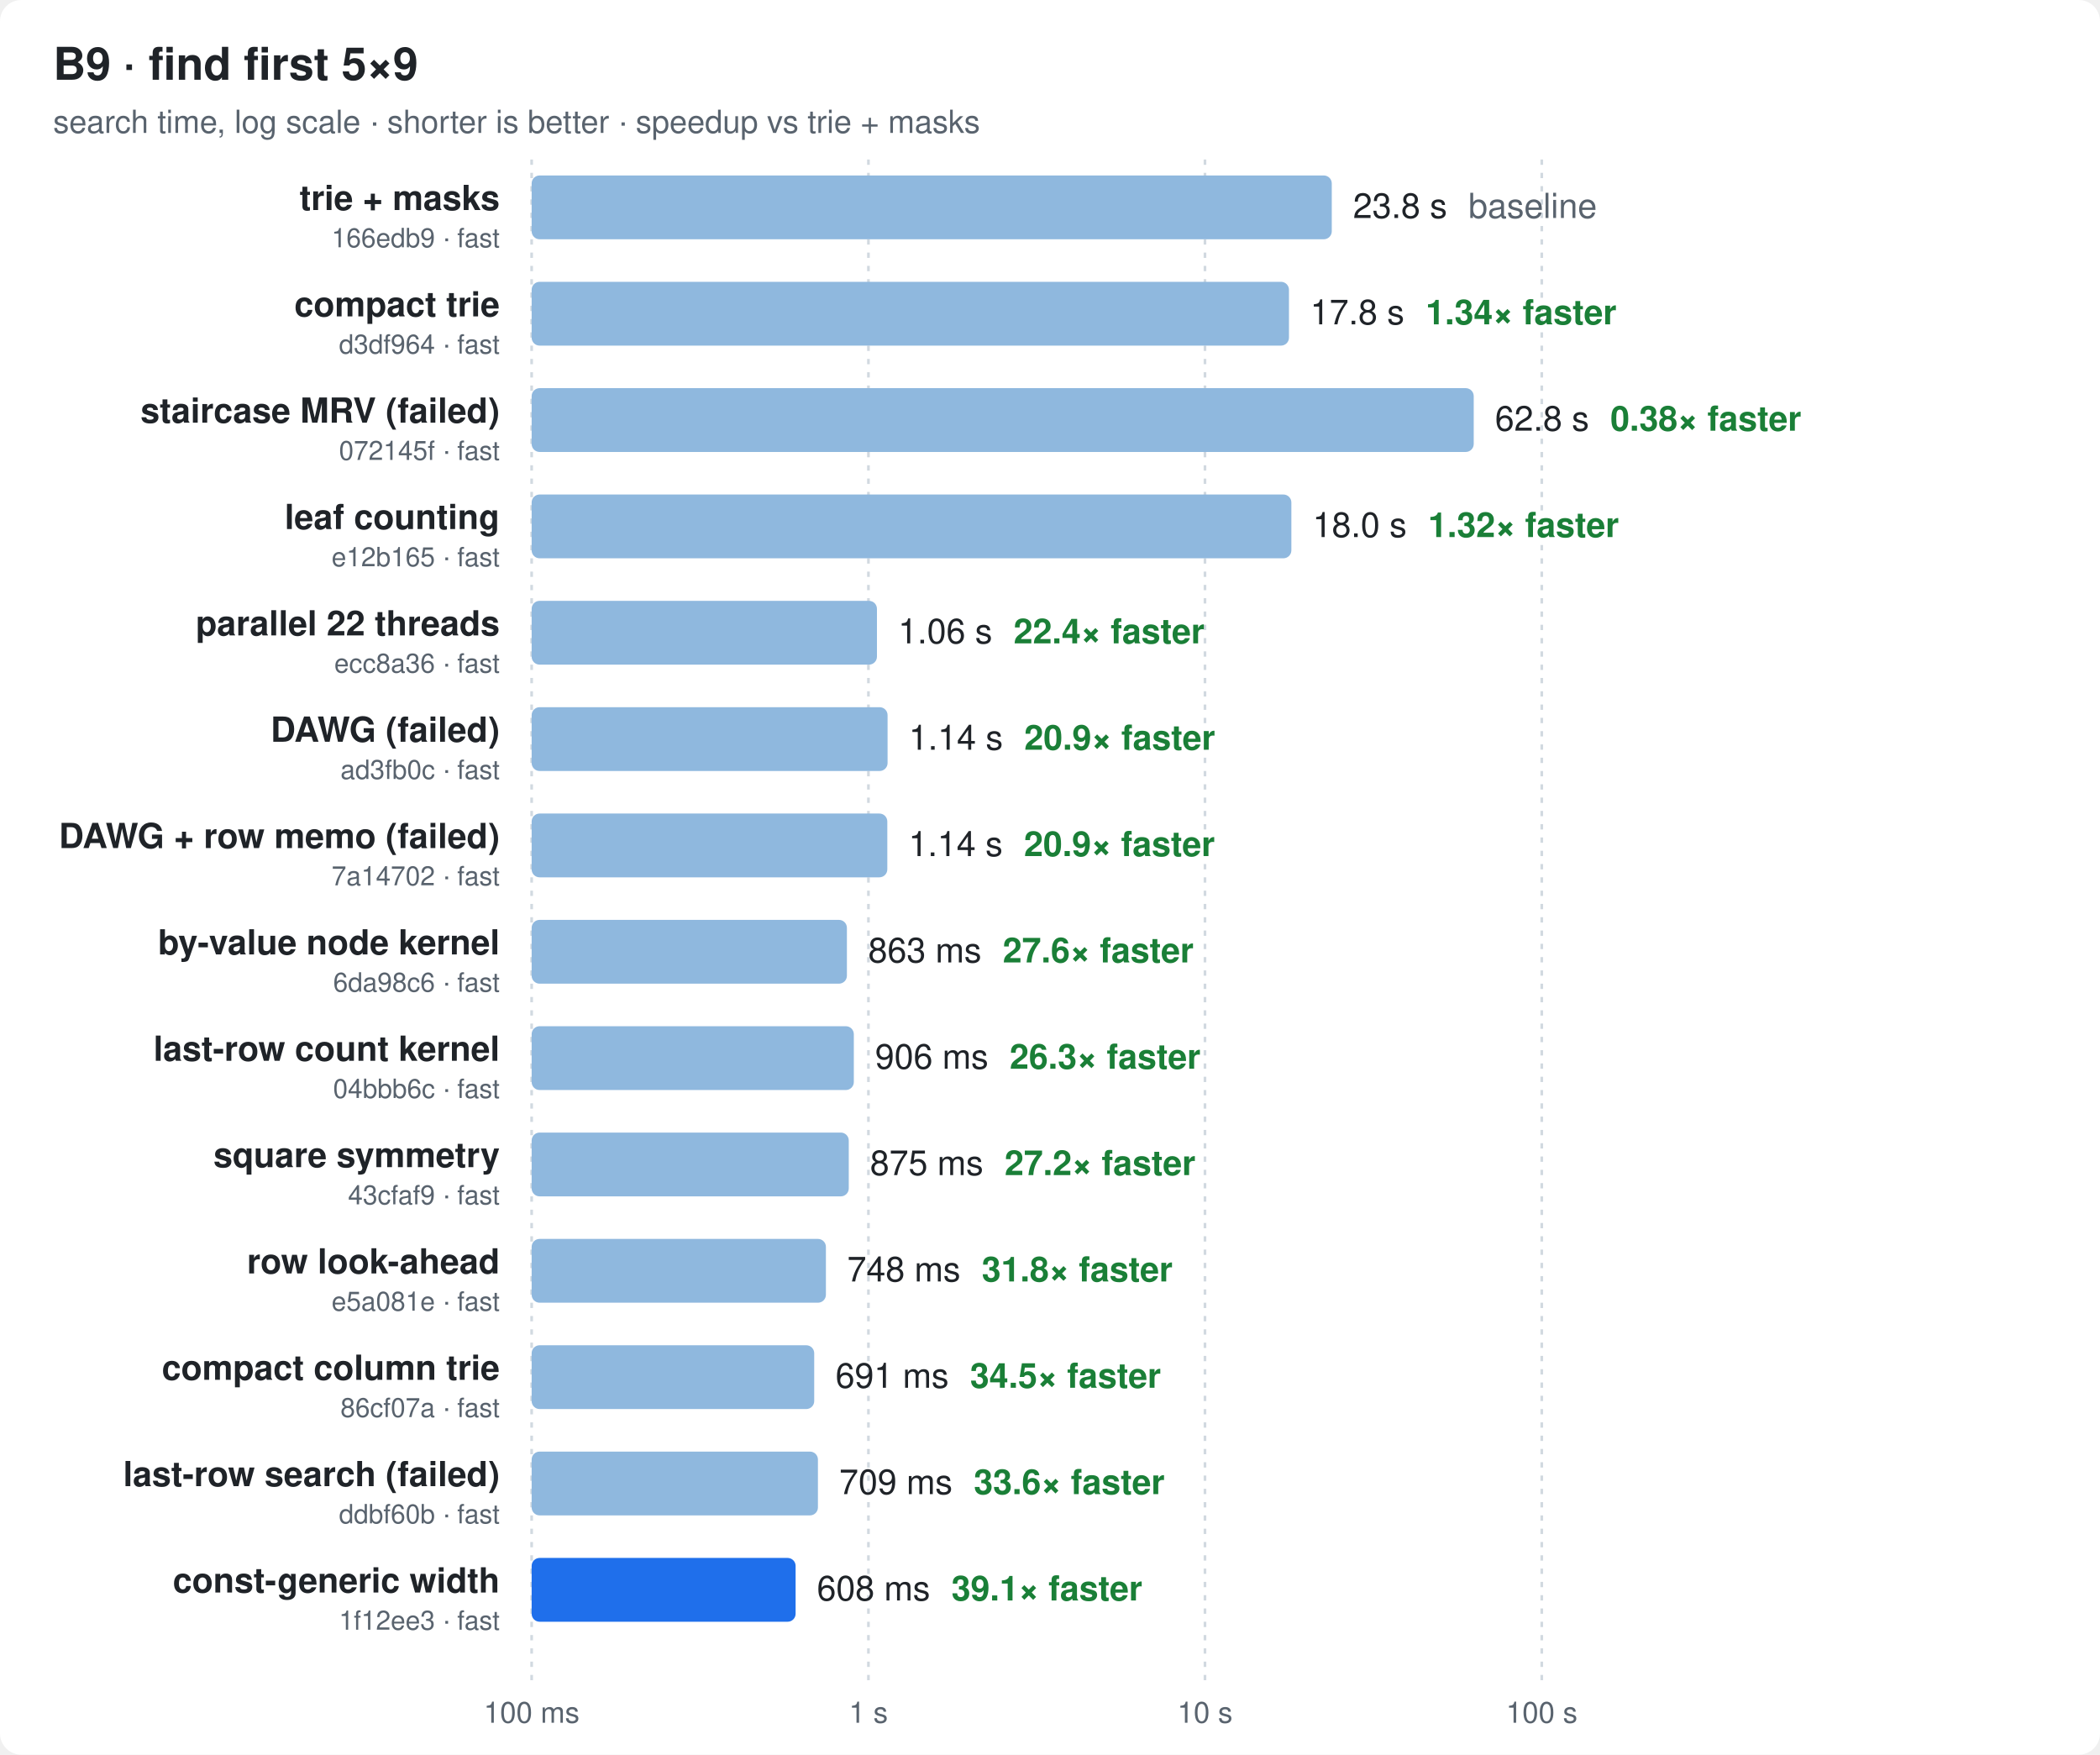
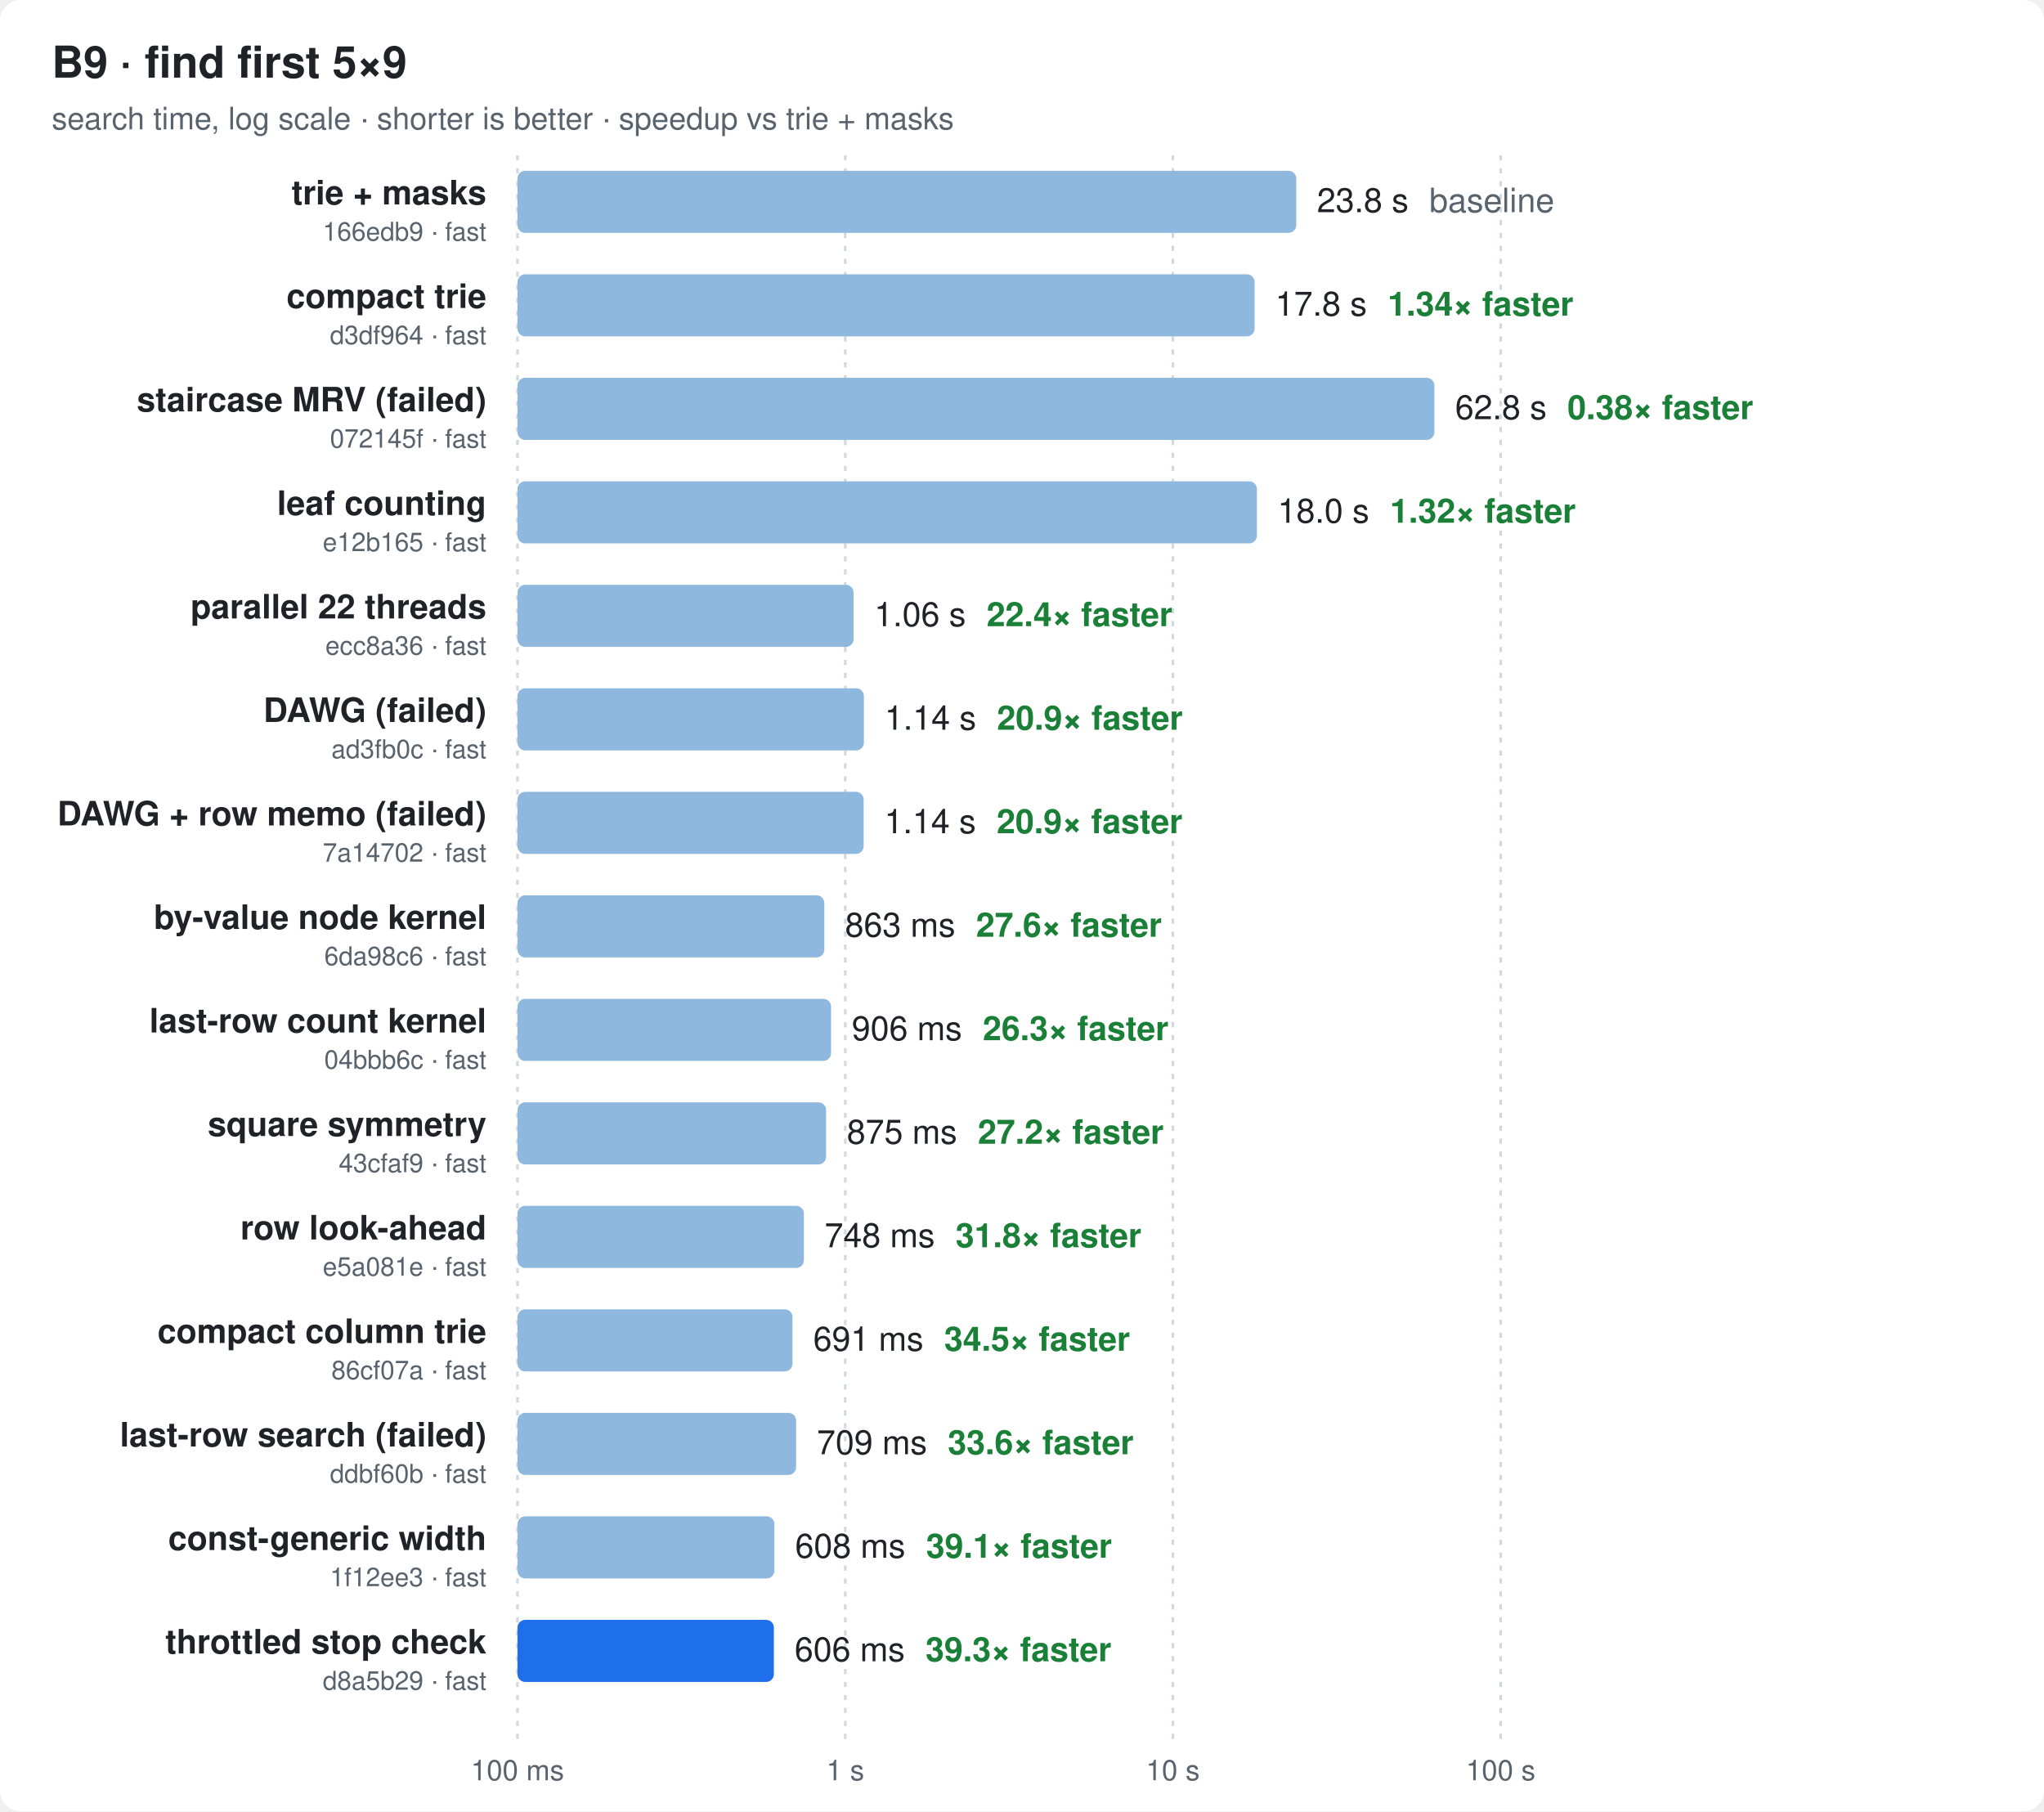
- <svg xmlns="http://www.w3.org/2000/svg" width="790" height="660" viewBox="0 0 790 660" font-family="ui-sans-serif,-apple-system,Segoe UI,Helvetica,Arial,sans-serif">
+ <svg xmlns="http://www.w3.org/2000/svg" width="790" height="700" viewBox="0 0 790 700" font-family="ui-sans-serif,-apple-system,Segoe UI,Helvetica,Arial,sans-serif">
  <style>
  .bg{fill:#ffffff} .t{fill:#1f2328} .m{fill:#59636e} .g{stroke:#d1d9e0}
  .bar{fill:#8fb8de} .best{fill:#1f6feb} .x{fill:#1a7f37;font-weight:600}
  @media (prefers-color-scheme: dark){
    .bg{fill:#0d1117} .t{fill:#e6edf3} .m{fill:#9198a1} .g{stroke:#30363d}
    .bar{fill:#2f5f8f} .best{fill:#4493f8} .x{fill:#3fb950}
  }
</style>
-   <rect class="bg" width="790" height="660" rx="8" />
+   <rect class="bg" width="790" height="700" rx="8" />
  <text class="t" x="20" y="30" font-size="17" font-weight="700">B9 · find first 5×9</text>
  <text class="m" x="20" y="50" font-size="12">search time, log scale · shorter is better · speedup vs trie + masks</text>
-   <line class="g" x1="200.0" x2="200.0" y1="60" y2="632" stroke-dasharray="2 3" />
-   <text class="m" x="200.0" y="648" font-size="11" text-anchor="middle">100 ms</text>
-   <line class="g" x1="326.7" x2="326.7" y1="60" y2="632" stroke-dasharray="2 3" />
-   <text class="m" x="326.7" y="648" font-size="11" text-anchor="middle">1 s</text>
-   <line class="g" x1="453.3" x2="453.3" y1="60" y2="632" stroke-dasharray="2 3" />
-   <text class="m" x="453.3" y="648" font-size="11" text-anchor="middle">10 s</text>
-   <line class="g" x1="580.0" x2="580.0" y1="60" y2="632" stroke-dasharray="2 3" />
-   <text class="m" x="580.0" y="648" font-size="11" text-anchor="middle">100 s</text>
+   <line class="g" x1="200.0" x2="200.0" y1="60" y2="672" stroke-dasharray="2 3" />
+   <text class="m" x="200.0" y="688" font-size="11" text-anchor="middle">100 ms</text>
+   <line class="g" x1="326.7" x2="326.7" y1="60" y2="672" stroke-dasharray="2 3" />
+   <text class="m" x="326.7" y="688" font-size="11" text-anchor="middle">1 s</text>
+   <line class="g" x1="453.3" x2="453.3" y1="60" y2="672" stroke-dasharray="2 3" />
+   <text class="m" x="453.3" y="688" font-size="11" text-anchor="middle">10 s</text>
+   <line class="g" x1="580.0" x2="580.0" y1="60" y2="672" stroke-dasharray="2 3" />
+   <text class="m" x="580.0" y="688" font-size="11" text-anchor="middle">100 s</text>
  <text class="t" x="188" y="79.0" font-size="13" font-weight="600" text-anchor="end">trie + masks</text>
  <text class="m" x="188" y="93.0" font-size="10" text-anchor="end">166edb9 · fast</text>
  <rect class="bar" x="200" y="66" width="301.0" height="24" rx="3" />
  <text class="t" x="509.0" y="82.0" font-size="13">23.8 s<tspan class="m" dx="8">baseline</tspan>
  </text>
  <text class="t" x="188" y="119.0" font-size="13" font-weight="600" text-anchor="end">compact trie</text>
  <text class="m" x="188" y="133.0" font-size="10" text-anchor="end">d3df964 · fast</text>
  <rect class="bar" x="200" y="106" width="284.9" height="24" rx="3" />
  <text class="t" x="492.9" y="122.0" font-size="13">17.8 s<tspan class="x" dx="8">1.34× faster</tspan>
  </text>
  <text class="t" x="188" y="159.0" font-size="13" font-weight="600" text-anchor="end">staircase MRV (failed)</text>
  <text class="m" x="188" y="173.0" font-size="10" text-anchor="end">072145f · fast</text>
  <rect class="bar" x="200" y="146" width="354.4" height="24" rx="3" />
  <text class="t" x="562.4" y="162.0" font-size="13">62.8 s<tspan class="x" dx="8">0.38× faster</tspan>
  </text>
  <text class="t" x="188" y="199.0" font-size="13" font-weight="600" text-anchor="end">leaf counting</text>
  <text class="m" x="188" y="213.0" font-size="10" text-anchor="end">e12b165 · fast</text>
  <rect class="bar" x="200" y="186" width="285.8" height="24" rx="3" />
  <text class="t" x="493.8" y="202.0" font-size="13">18.0 s<tspan class="x" dx="8">1.32× faster</tspan>
  </text>
  <text class="t" x="188" y="239.0" font-size="13" font-weight="600" text-anchor="end">parallel 22 threads</text>
  <text class="m" x="188" y="253.0" font-size="10" text-anchor="end">ecc8a36 · fast</text>
  <rect class="bar" x="200" y="226" width="129.9" height="24" rx="3" />
  <text class="t" x="337.9" y="242.0" font-size="13">1.06 s<tspan class="x" dx="8">22.4× faster</tspan>
  </text>
  <text class="t" x="188" y="279.0" font-size="13" font-weight="600" text-anchor="end">DAWG (failed)</text>
  <text class="m" x="188" y="293.0" font-size="10" text-anchor="end">ad3fb0c · fast</text>
  <rect class="bar" x="200" y="266" width="133.9" height="24" rx="3" />
  <text class="t" x="341.9" y="282.0" font-size="13">1.14 s<tspan class="x" dx="8">20.9× faster</tspan>
  </text>
  <text class="t" x="188" y="319.0" font-size="13" font-weight="600" text-anchor="end">DAWG + row memo (failed)</text>
  <text class="m" x="188" y="333.0" font-size="10" text-anchor="end">7a14702 · fast</text>
  <rect class="bar" x="200" y="306" width="133.8" height="24" rx="3" />
  <text class="t" x="341.8" y="322.0" font-size="13">1.14 s<tspan class="x" dx="8">20.9× faster</tspan>
  </text>
  <text class="t" x="188" y="359.0" font-size="13" font-weight="600" text-anchor="end">by-value node kernel</text>
  <text class="m" x="188" y="373.0" font-size="10" text-anchor="end">6da98c6 · fast</text>
  <rect class="bar" x="200" y="346" width="118.6" height="24" rx="3" />
  <text class="t" x="326.6" y="362.0" font-size="13">863 ms<tspan class="x" dx="8">27.6× faster</tspan>
  </text>
  <text class="t" x="188" y="399.0" font-size="13" font-weight="600" text-anchor="end">last-row count kernel</text>
  <text class="m" x="188" y="413.0" font-size="10" text-anchor="end">04bbb6c · fast</text>
  <rect class="bar" x="200" y="386" width="121.2" height="24" rx="3" />
  <text class="t" x="329.2" y="402.0" font-size="13">906 ms<tspan class="x" dx="8">26.3× faster</tspan>
  </text>
  <text class="t" x="188" y="439.0" font-size="13" font-weight="600" text-anchor="end">square symmetry</text>
  <text class="m" x="188" y="453.0" font-size="10" text-anchor="end">43cfaf9 · fast</text>
  <rect class="bar" x="200" y="426" width="119.3" height="24" rx="3" />
  <text class="t" x="327.3" y="442.0" font-size="13">875 ms<tspan class="x" dx="8">27.2× faster</tspan>
  </text>
  <text class="t" x="188" y="479.0" font-size="13" font-weight="600" text-anchor="end">row look-ahead</text>
  <text class="m" x="188" y="493.0" font-size="10" text-anchor="end">e5a081e · fast</text>
  <rect class="bar" x="200" y="466" width="110.7" height="24" rx="3" />
  <text class="t" x="318.7" y="482.0" font-size="13">748 ms<tspan class="x" dx="8">31.8× faster</tspan>
  </text>
  <text class="t" x="188" y="519.0" font-size="13" font-weight="600" text-anchor="end">compact column trie</text>
  <text class="m" x="188" y="533.0" font-size="10" text-anchor="end">86cf07a · fast</text>
  <rect class="bar" x="200" y="506" width="106.3" height="24" rx="3" />
  <text class="t" x="314.3" y="522.0" font-size="13">691 ms<tspan class="x" dx="8">34.5× faster</tspan>
  </text>
  <text class="t" x="188" y="559.0" font-size="13" font-weight="600" text-anchor="end">last-row search (failed)</text>
  <text class="m" x="188" y="573.0" font-size="10" text-anchor="end">ddbf60b · fast</text>
  <rect class="bar" x="200" y="546" width="107.7" height="24" rx="3" />
  <text class="t" x="315.7" y="562.0" font-size="13">709 ms<tspan class="x" dx="8">33.6× faster</tspan>
  </text>
  <text class="t" x="188" y="599.0" font-size="13" font-weight="600" text-anchor="end">const-generic width</text>
  <text class="m" x="188" y="613.0" font-size="10" text-anchor="end">1f12ee3 · fast</text>
-   <rect class="best" x="200" y="586" width="99.3" height="24" rx="3" />
+   <rect class="bar" x="200" y="586" width="99.3" height="24" rx="3" />
  <text class="t" x="307.3" y="602.0" font-size="13">608 ms<tspan class="x" dx="8">39.1× faster</tspan>
  </text>
+   <text class="t" x="188" y="639.0" font-size="13" font-weight="600" text-anchor="end">throttled stop check</text>
+   <text class="m" x="188" y="653.0" font-size="10" text-anchor="end">d8a5b29 · fast</text>
+   <rect class="best" x="200" y="626" width="99.1" height="24" rx="3" />
+   <text class="t" x="307.1" y="642.0" font-size="13">606 ms<tspan class="x" dx="8">39.3× faster</tspan>
+   </text>
</svg>
